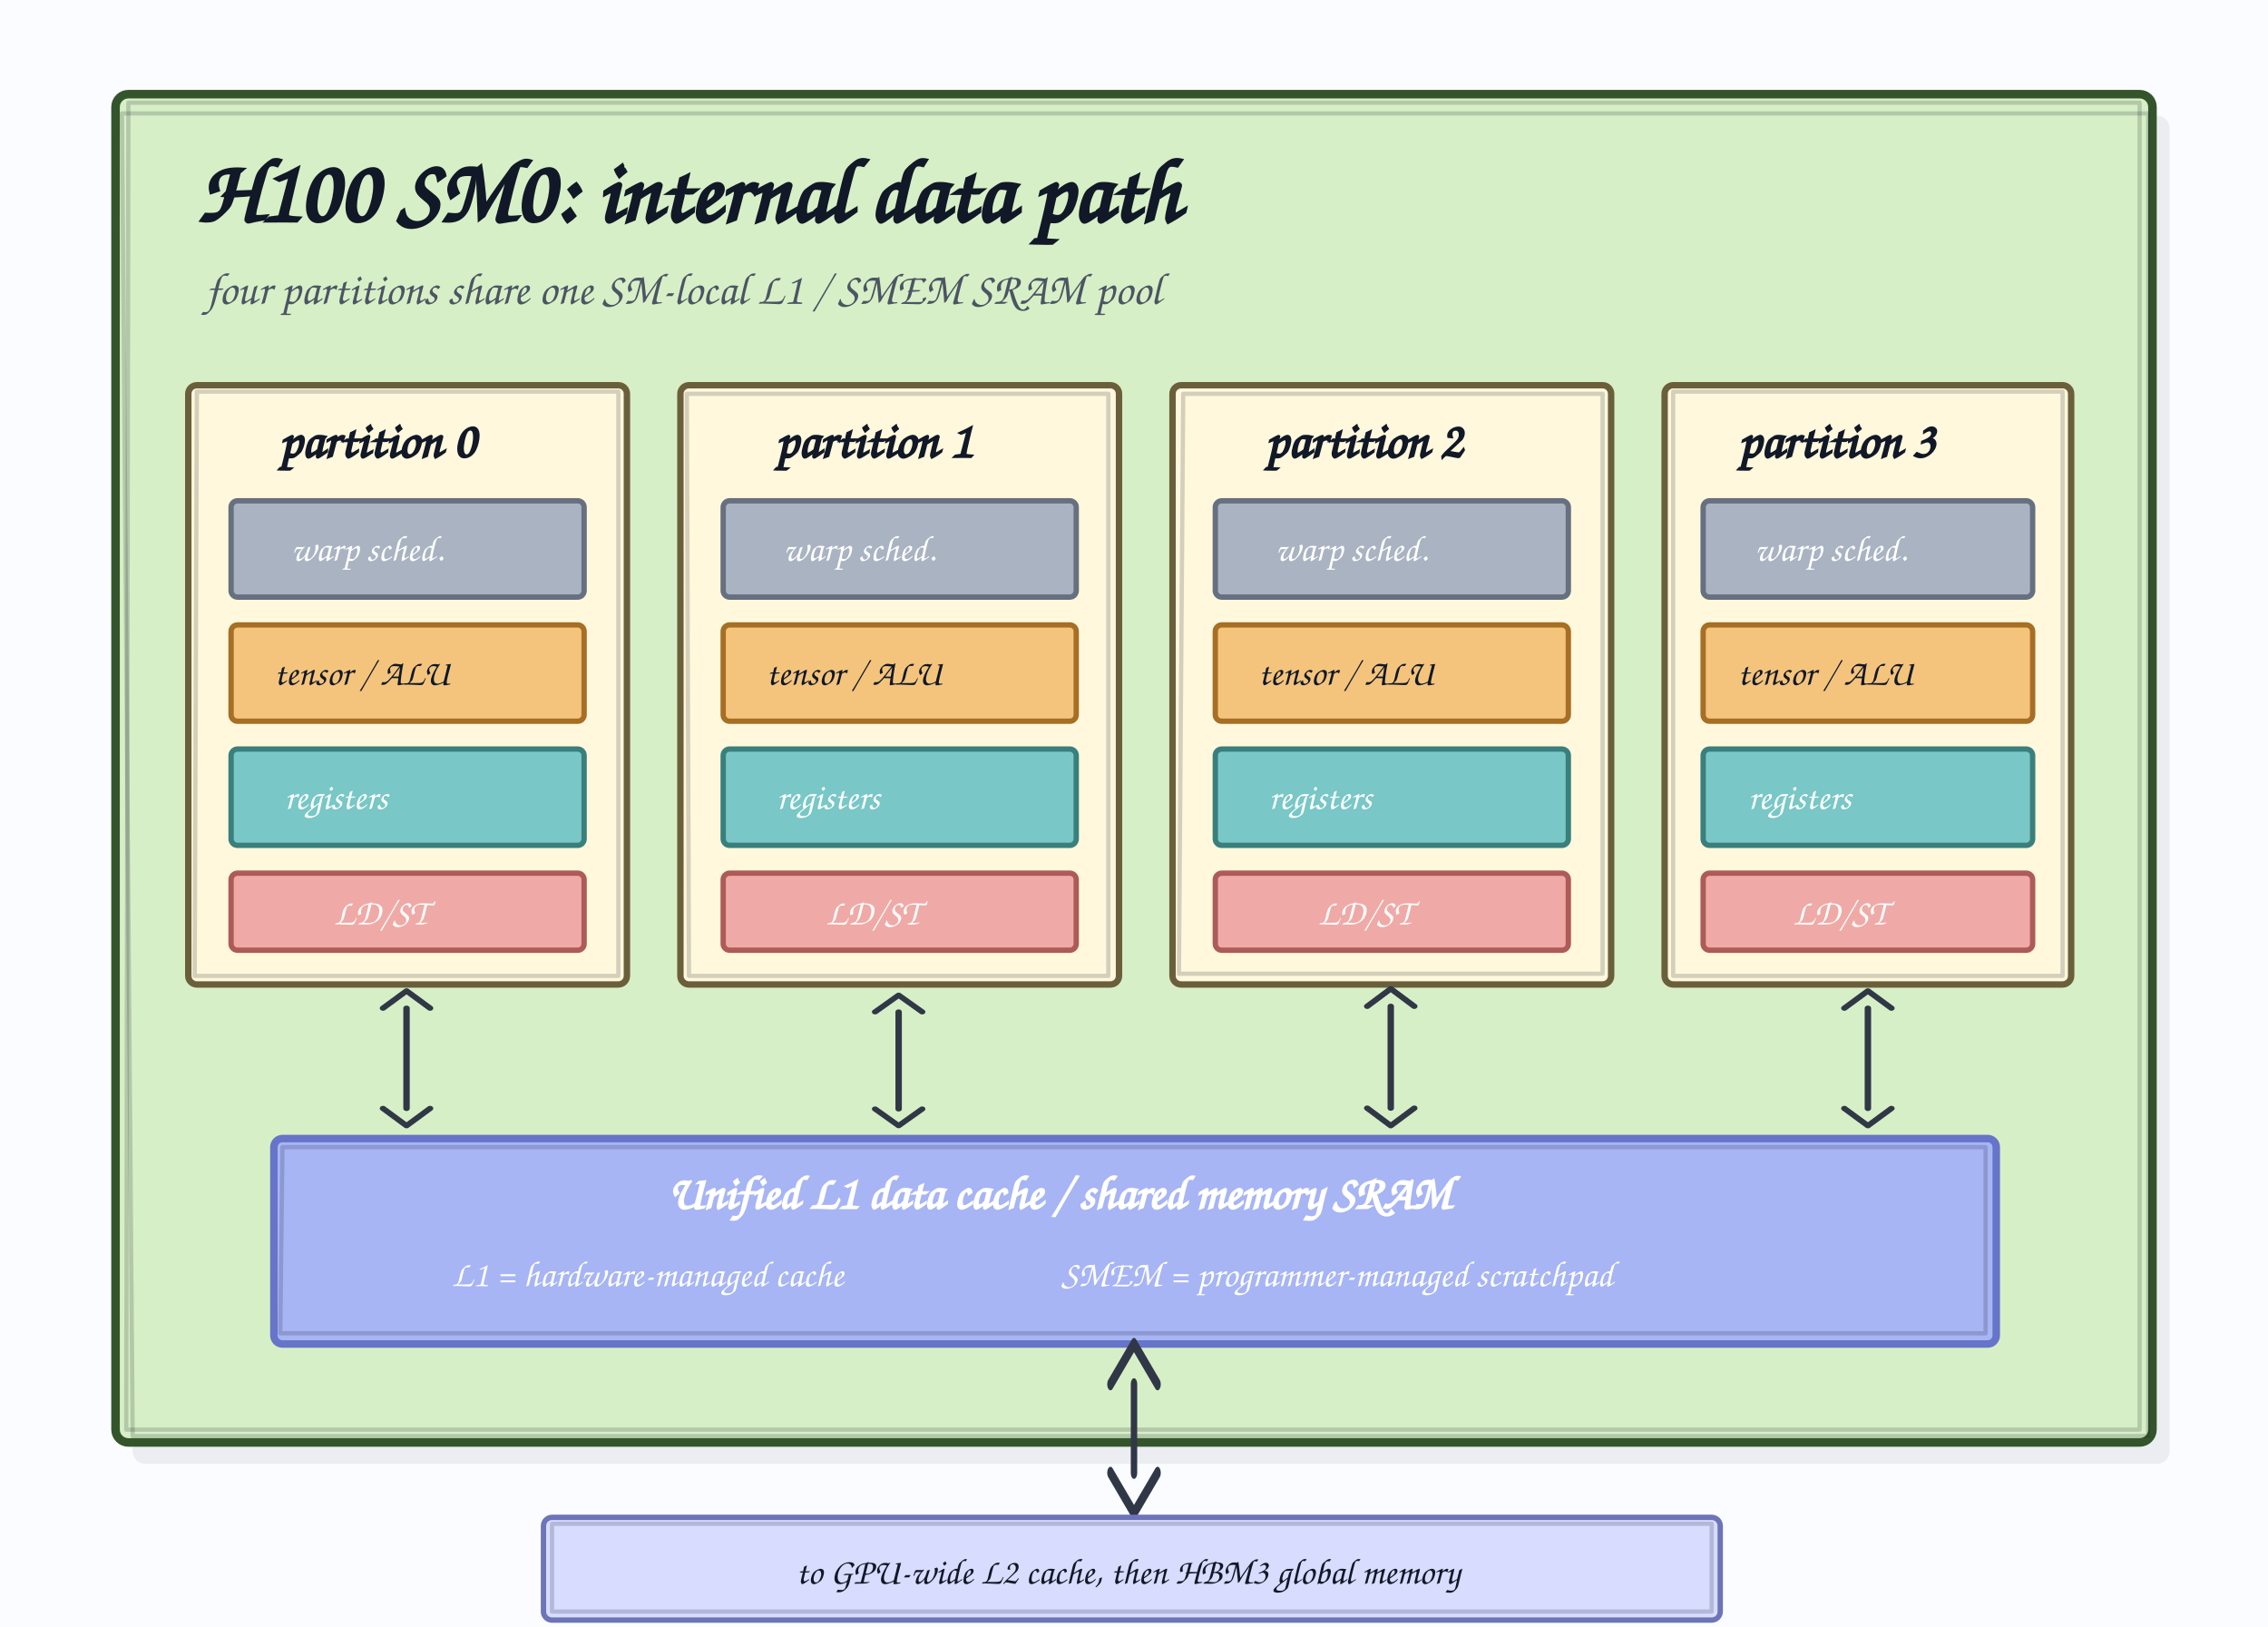
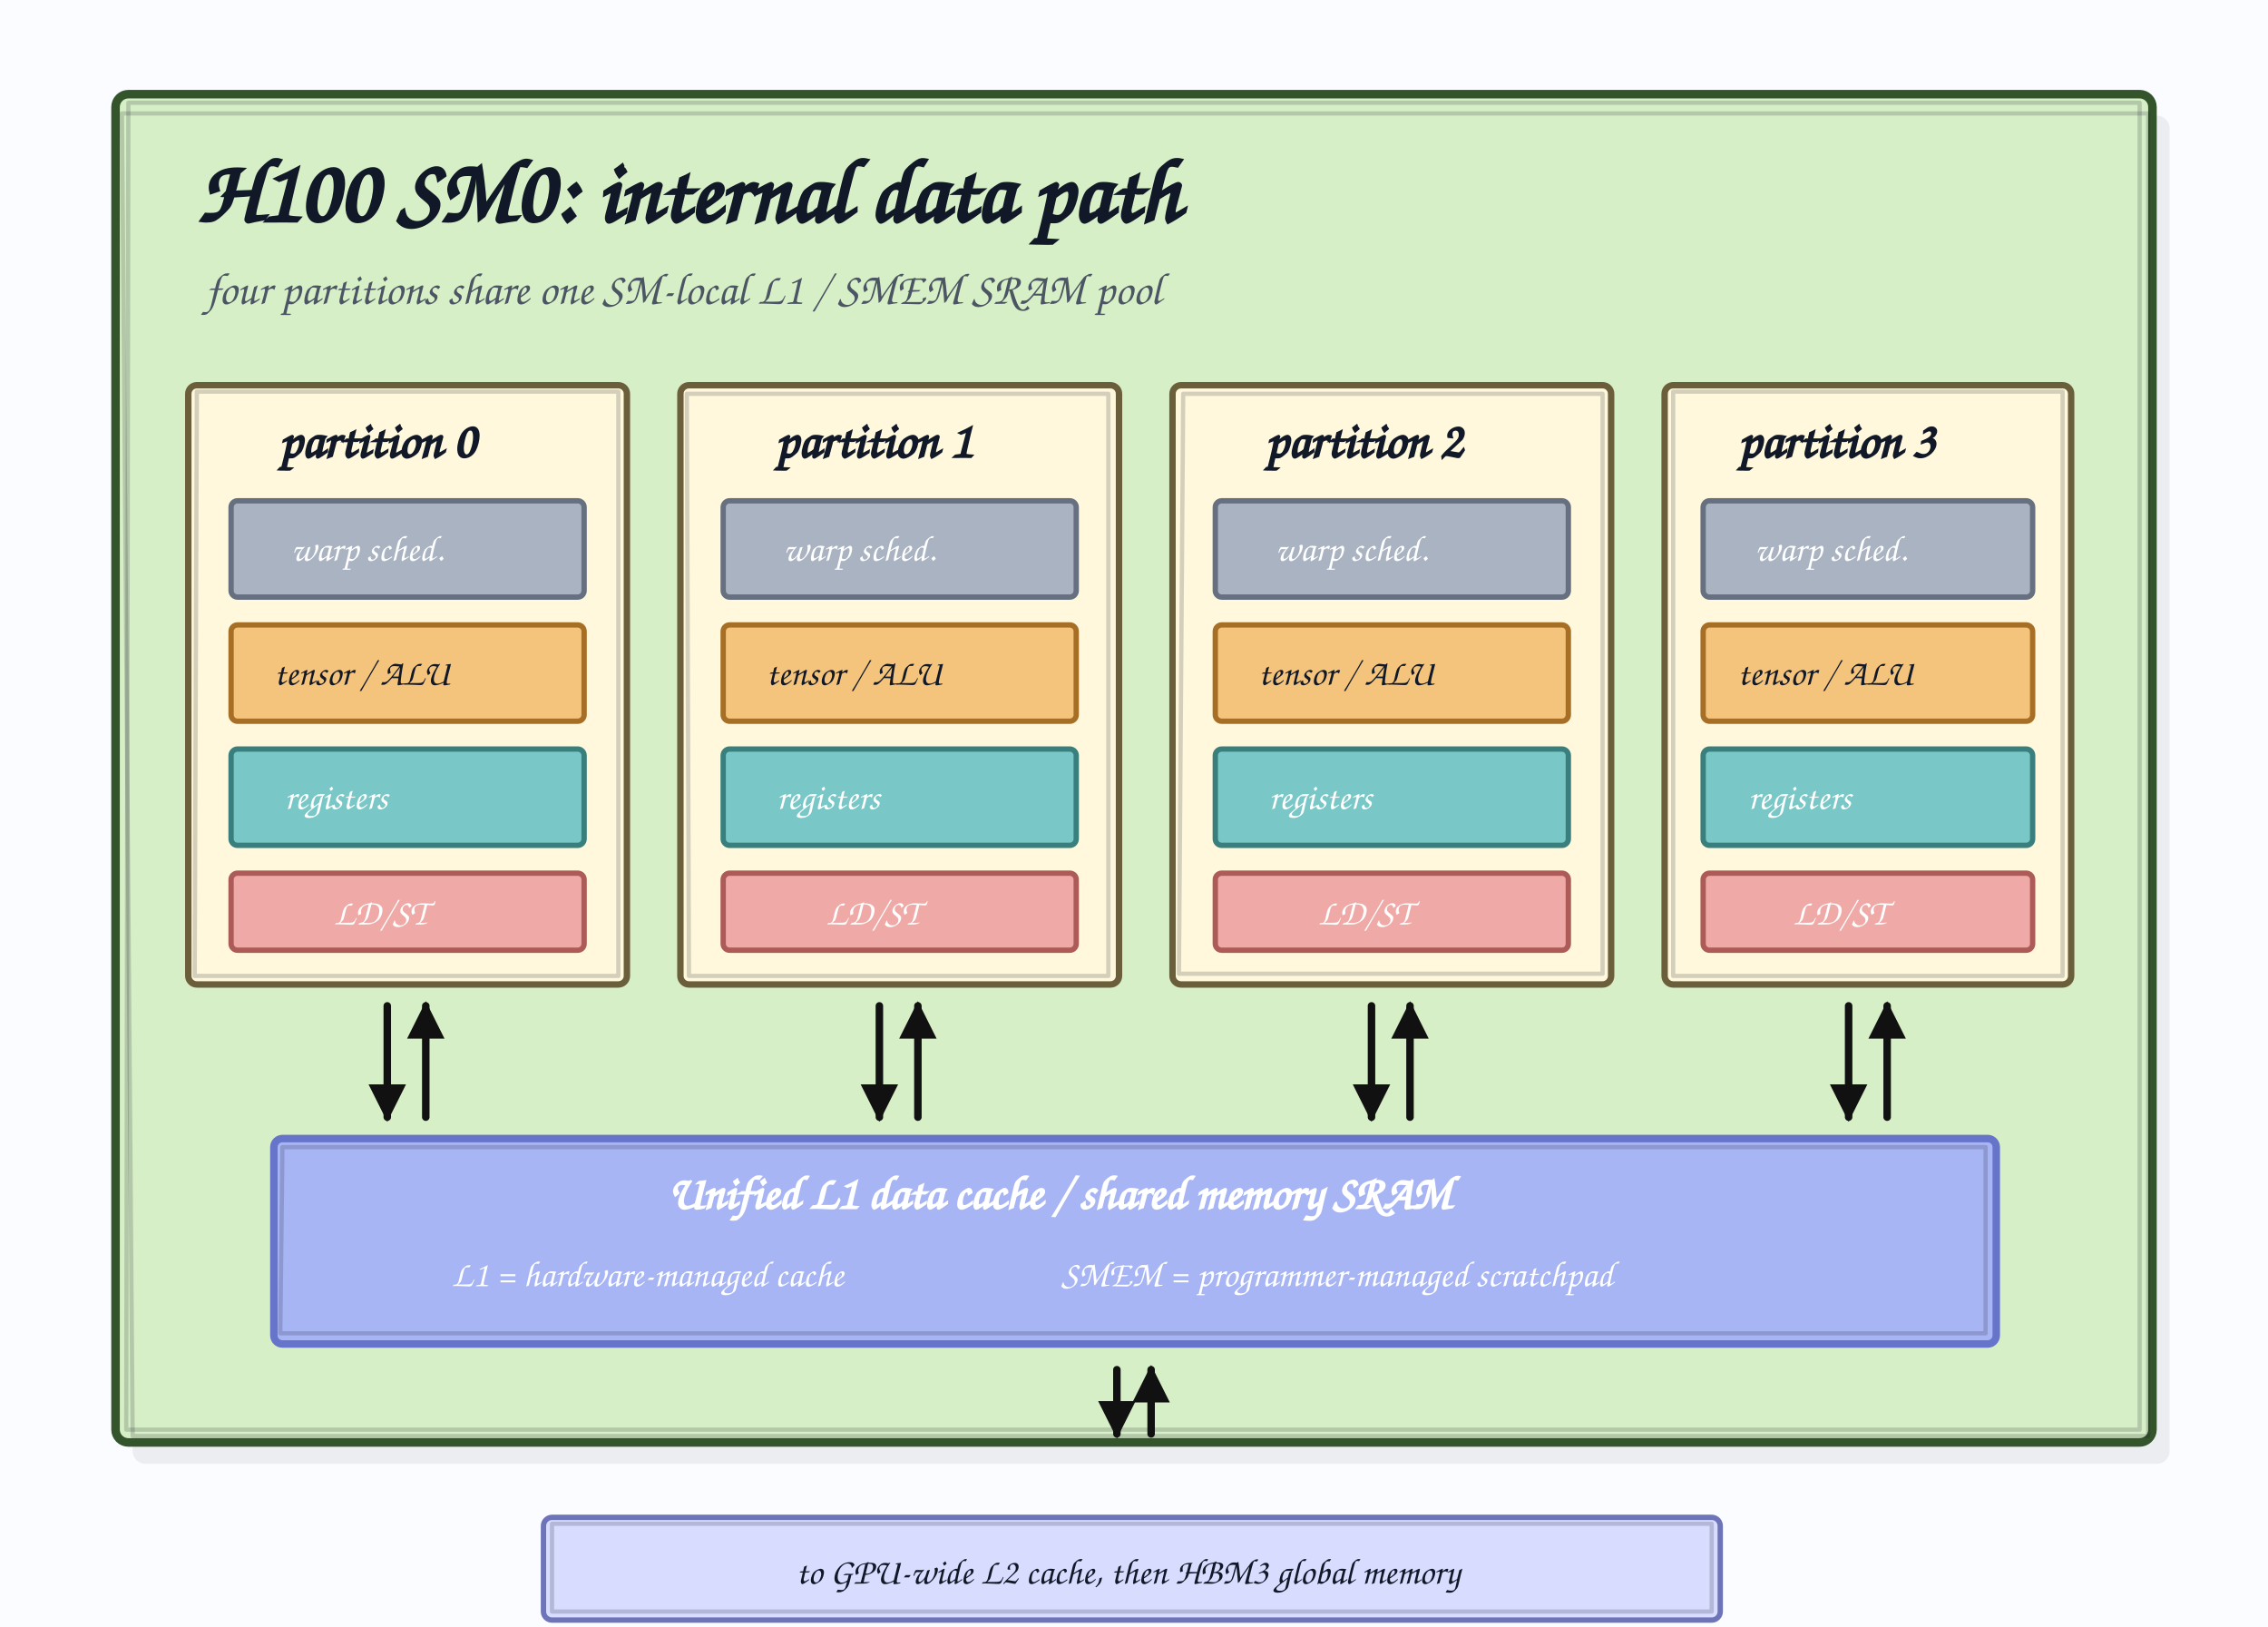
<svg xmlns="http://www.w3.org/2000/svg" width="1060" height="760">
  <defs>
+     <marker id="arrow" markerHeight="5" markerWidth="5" orient="auto" refX="7" refY="4" viewBox="0 0 8 8">
+       <path d="M 0 0 L 8 4 L 0 8 z" fill="#111111" />
+     </marker>
    <style>.paper { fill: #fbfcff; }
      .hand {
        font-family: "Comic Sans MS", "Bradley Hand", "Marker Felt", "Segoe Print", cursive;
      }
      .ink { fill: #111827; }
      .muted { fill: #4b5563; }
      .white { fill: #ffffff; }
      .title { font-size: 42px; font-weight: 700; }
      .sub { font-size: 21px; font-weight: 600; }
      .part-title { font-size: 24px; font-weight: 700; }
      .label { font-size: 22px; font-weight: 700; }
      .small { font-size: 17px; font-weight: 650; }
      .tiny { font-size: 15px; font-weight: 650; }

      .sm { fill: #d7efc6; stroke: #34552c; stroke-width: 4; }
      .partition { fill: #fff8dc; stroke: #6b5f3b; stroke-width: 3; }
      .sched { fill: #a9b3c2; stroke: #667080; stroke-width: 2.5; }
      .register { fill: #79c7c6; stroke: #397f7d; stroke-width: 2.5; }
      .ldst { fill: #efaaa7; stroke: #ad5b58; stroke-width: 2.5; }
      .compute { fill: #f4c47d; stroke: #a66f25; stroke-width: 2.5; }
      .l1 { fill: #a7b5f4; stroke: #6674c9; stroke-width: 3.5; }
      .l2 { fill: #d8dcff; stroke: #6d74b8; stroke-width: 2.5; }
      .note { fill: #fff4be; stroke: #8a7430; stroke-width: 2.5; }

      .line {
        fill: none;
        stroke: #303746;
        stroke-width: 3;
        stroke-linecap: round;
        stroke-linejoin: round;
      }
      .thin {
        fill: none;
        stroke: #303746;
        stroke-width: 2;
        stroke-linecap: round;
        stroke-linejoin: round;
      }
      .data-path {
        fill: none;
-         stroke: #303746;
-         stroke-width: 3;
-         stroke-linecap: round;
-       }
-       .arrow-tip {
-         fill: none;
-         stroke: #303746;
-         stroke-width: 3;
+         stroke: #111111;
+         stroke-width: 3.5;
        stroke-linecap: round;
        stroke-linejoin: round;
+         marker-end: url(#arrow);
      }
      .sketch {
        fill: none;
        stroke: #111827;
        stroke-width: 2;
        stroke-linecap: round;
        stroke-linejoin: round;
        opacity: 0.18;
      }</style>
  </defs>
  <g class="layer" display="inline">
    <rect class="paper" height="760" id="svg_1" transform="scale(1 1.03816)" width="1060" />
    <g id="svg_2" transform="matrix(1 0 0 1 0 0) translate(54 44)">
      <rect fill="#111827" height="630" id="svg_3" opacity="0.07" rx="6" width="952" x="8" y="10" />
      <rect class="sm" height="630" id="svg_4" rx="6" width="952" x="0" y="0" />
      <path class="sketch" d="m6,4l940,0l0,620l-941,0l1,-620z" id="svg_5" />
      <path class="sketch" d="m3,9l947,0l0,618l-942,0l-5,-618z" id="svg_6" transform="matrix(1 0 0 1 0 0)" />
      <text class="hand title ink" id="svg_7" x="38" y="60">H100 SM0: internal data path</text>
      <text class="hand sub muted" id="svg_8" x="42" y="98">four partitions share one SM-local L1 / SMEM SRAM pool</text>
      <g id="partition-0" transform="translate(34 136)">
        <rect class="partition" height="280" id="svg_9" rx="4" width="205" x="0" y="0" />
        <path class="sketch" d="m4,3l197,0l0,273l-198,0l1,-273z" id="svg_10" />
        <text class="hand part-title ink" id="svg_11" x="42" y="34">partition 0</text>
        <rect class="sched" height="45" id="svg_12" rx="3" width="165" x="20" y="54" />
        <text class="hand small white" id="svg_13" x="48" y="82">warp sched.</text>
        <rect class="compute" height="45" id="svg_14" rx="3" width="165" x="20" y="112" />
        <text class="hand small ink" id="svg_15" x="40" y="140">tensor / ALU</text>
        <rect class="register" height="45" id="svg_16" rx="3" width="165" x="20" y="170" />
        <text class="hand small white" id="svg_17" x="45" y="198">registers</text>
        <rect class="ldst" height="36" id="svg_18" rx="3" width="165" x="20" y="228" />
        <text class="hand small white" id="svg_19" x="68" y="252">LD/ST</text>
      </g>
      <g id="partition-1" transform="translate(264 136)">
        <rect class="partition" height="280" id="svg_20" rx="4" width="205" x="0" y="0" />
        <path class="sketch" d="m3,4l197,0l0,272l-196,0l-1,-272z" id="svg_21" />
        <text class="hand part-title ink" id="svg_22" x="44" y="34">partition 1</text>
        <rect class="sched" height="45" id="svg_23" rx="3" width="165" x="20" y="54" />
        <text class="hand small white" id="svg_24" x="48" y="82">warp sched.</text>
        <rect class="compute" height="45" id="svg_25" rx="3" width="165" x="20" y="112" />
        <text class="hand small ink" id="svg_26" x="40" y="140">tensor / ALU</text>
        <rect class="register" height="45" id="svg_27" rx="3" width="165" x="20" y="170" />
        <text class="hand small white" id="svg_28" x="45" y="198">registers</text>
        <rect class="ldst" height="36" id="svg_29" rx="3" width="165" x="20" y="228" />
        <text class="hand small white" id="svg_30" x="68" y="252">LD/ST</text>
      </g>
      <g id="partition-2" transform="translate(494 136)">
        <rect class="partition" height="280" id="svg_31" rx="4" width="205" x="0" y="0" />
        <path class="sketch" d="m5,4l196,0l0,271l-198,0l2,-271z" id="svg_32" />
        <text class="hand part-title ink" id="svg_33" x="43" y="34">partition 2</text>
        <rect class="sched" height="45" id="svg_34" rx="3" width="165" x="20" y="54" />
        <text class="hand small white" id="svg_35" x="48" y="82">warp sched.</text>
        <rect class="compute" height="45" id="svg_36" rx="3" width="165" x="20" y="112" />
        <text class="hand small ink" id="svg_37" x="40" y="140">tensor / ALU</text>
        <rect class="register" height="45" id="svg_38" rx="3" width="165" x="20" y="170" />
        <text class="hand small white" id="svg_39" x="45" y="198">registers</text>
        <rect class="ldst" height="36" id="svg_40" rx="3" width="165" x="20" y="228" />
        <text class="hand small white" id="svg_41" x="68" y="252">LD/ST</text>
      </g>
      <g id="partition-3" transform="translate(724 136)">
        <rect class="partition" height="280" id="svg_42" rx="4" width="190" x="0" y="0" />
        <path class="sketch" d="m4,3l182,0l0,273l-182,0l0,-273z" id="svg_43" />
        <text class="hand part-title ink" id="svg_44" x="34" y="34">partition 3</text>
        <rect class="sched" height="45" id="svg_45" rx="3" width="154" x="18" y="54" />
        <text class="hand small white" id="svg_46" x="42" y="82">warp sched.</text>
        <rect class="compute" height="45" id="svg_47" rx="3" width="154" x="18" y="112" />
        <text class="hand small ink" id="svg_48" x="34" y="140">tensor / ALU</text>
        <rect class="register" height="45" id="svg_49" rx="3" width="154" x="18" y="170" />
        <text class="hand small white" id="svg_50" x="39" y="198">registers</text>
        <rect class="ldst" height="36" id="svg_51" rx="3" width="154" x="18" y="228" />
        <text class="hand small white" id="svg_52" x="60" y="252">LD/ST</text>
      </g>
-       <g id="svg_54" transform="matrix(1 0 0 1 0 0) translate(125 482) scale(1 0.807692) translate(-125 -482)">
-         <line class="data-path" id="svg_55" x1="136" x2="136" y1="414" y2="472" />
-         <path class="arrow-tip" d="m125,414l11,-10l11,10" id="svg_56" />
-         <path class="arrow-tip" d="m125,472l11,10l11,-10" id="svg_57" />
+       <g id="svg_54">
+         <path class="data-path" d="m127,426l0,52" id="svg_55" />
+         <path class="data-path" d="m145,478l0,-52" id="svg_56" />
      </g>
-       <g id="svg_58" transform="matrix(1 0 0 0.782051 0 105.051)">
-         <line class="data-path" id="svg_59" x1="366" x2="366" y1="414" y2="472" />
-         <path class="arrow-tip" d="m355,414l11,-10l11,10" id="svg_60" />
-         <path class="arrow-tip" d="m355,472l11,10l11,-10" id="svg_61" />
+       <g id="svg_58">
+         <path class="data-path" d="m357,426l0,52" id="svg_59" />
+         <path class="data-path" d="m375,478l0,-52" id="svg_60" />
      </g>
-       <g id="svg_62" transform="matrix(1 0 0 0.820513 0 86.5128)">
-         <line class="data-path" id="svg_63" x1="596" x2="596" y1="414" y2="472" />
-         <path class="arrow-tip" d="m585,414l11,-10l11,10" id="svg_64" />
-         <path class="arrow-tip" d="m585,472l11,10l11,-10" id="svg_65" />
+       <g id="svg_62">
+         <path class="data-path" d="m587,426l0,52" id="svg_63" />
+         <path class="data-path" d="m605,478l0,-52" id="svg_64" />
      </g>
-       <g id="svg_66" transform="matrix(1 0 0 0.807692 0 92.6923)">
-         <line class="data-path" id="svg_67" x1="819" x2="819" y1="414" y2="472" />
-         <path class="arrow-tip" d="m808,414l11,-10l11,10" id="svg_68" />
-         <path class="arrow-tip" d="m808,472l11,10l11,-10" id="svg_69" />
+       <g id="svg_66">
+         <path class="data-path" d="m810,426l0,52" id="svg_67" />
+         <path class="data-path" d="m828,478l0,-52" id="svg_68" />
      </g>
      <g id="svg_70" transform="translate(74 488)">
        <rect class="l1" height="96" id="svg_71" rx="4" width="805" x="0" y="0" />
        <path class="sketch" d="m4,4l796,0l0,87l-797,0l1,-87z" id="svg_72" />
        <text class="hand label white" id="svg_73" x="184" y="33">Unified L1 data cache / shared memory SRAM</text>
        <text class="hand small white" id="svg_74" transform="matrix(1 0 0 1 -97 8)" x="180" y="61">L1 = hardware-managed cache</text>
        <text class="hand small white" id="svg_75" transform="matrix(1 0 0 1 -100 8)" x="468" y="61">SMEM = programmer-managed scratchpad</text>
      </g>
-       <g id="svg_76" transform="matrix(1 0 0 1.88095 0 -514.476)">
-         <line class="data-path" id="svg_77" x1="476" x2="476" y1="594" y2="616" />
-         <path class="arrow-tip" d="m465,594l11,-10l11,10" id="svg_78" />
-         <path class="arrow-tip" d="m465,616l11,10l11,-10" id="svg_79" />
+       <g id="svg_76">
+         <path class="data-path" d="m468,596l0,30" id="svg_77" />
+         <path class="data-path" d="m484,626l0,-30" id="svg_78" />
      </g>
      <ellipse cx="554.5" cy="811" id="svg_84" rx="1" ry="0" />
    </g>
    <g id="svg_80" transform="matrix(1 0 0 1 254 709)">
      <rect class="l2" height="48" id="svg_81" rx="4" width="550" x="0" y="0" />
      <path class="sketch" d="m4,3l542,0l0,41l-542,0l0,-41z" id="svg_82" />
      <text class="hand small ink" id="svg_83" x="118" y="31">to GPU-wide L2 cache, then HBM3 global memory</text>
    </g>
  </g>
</svg>
